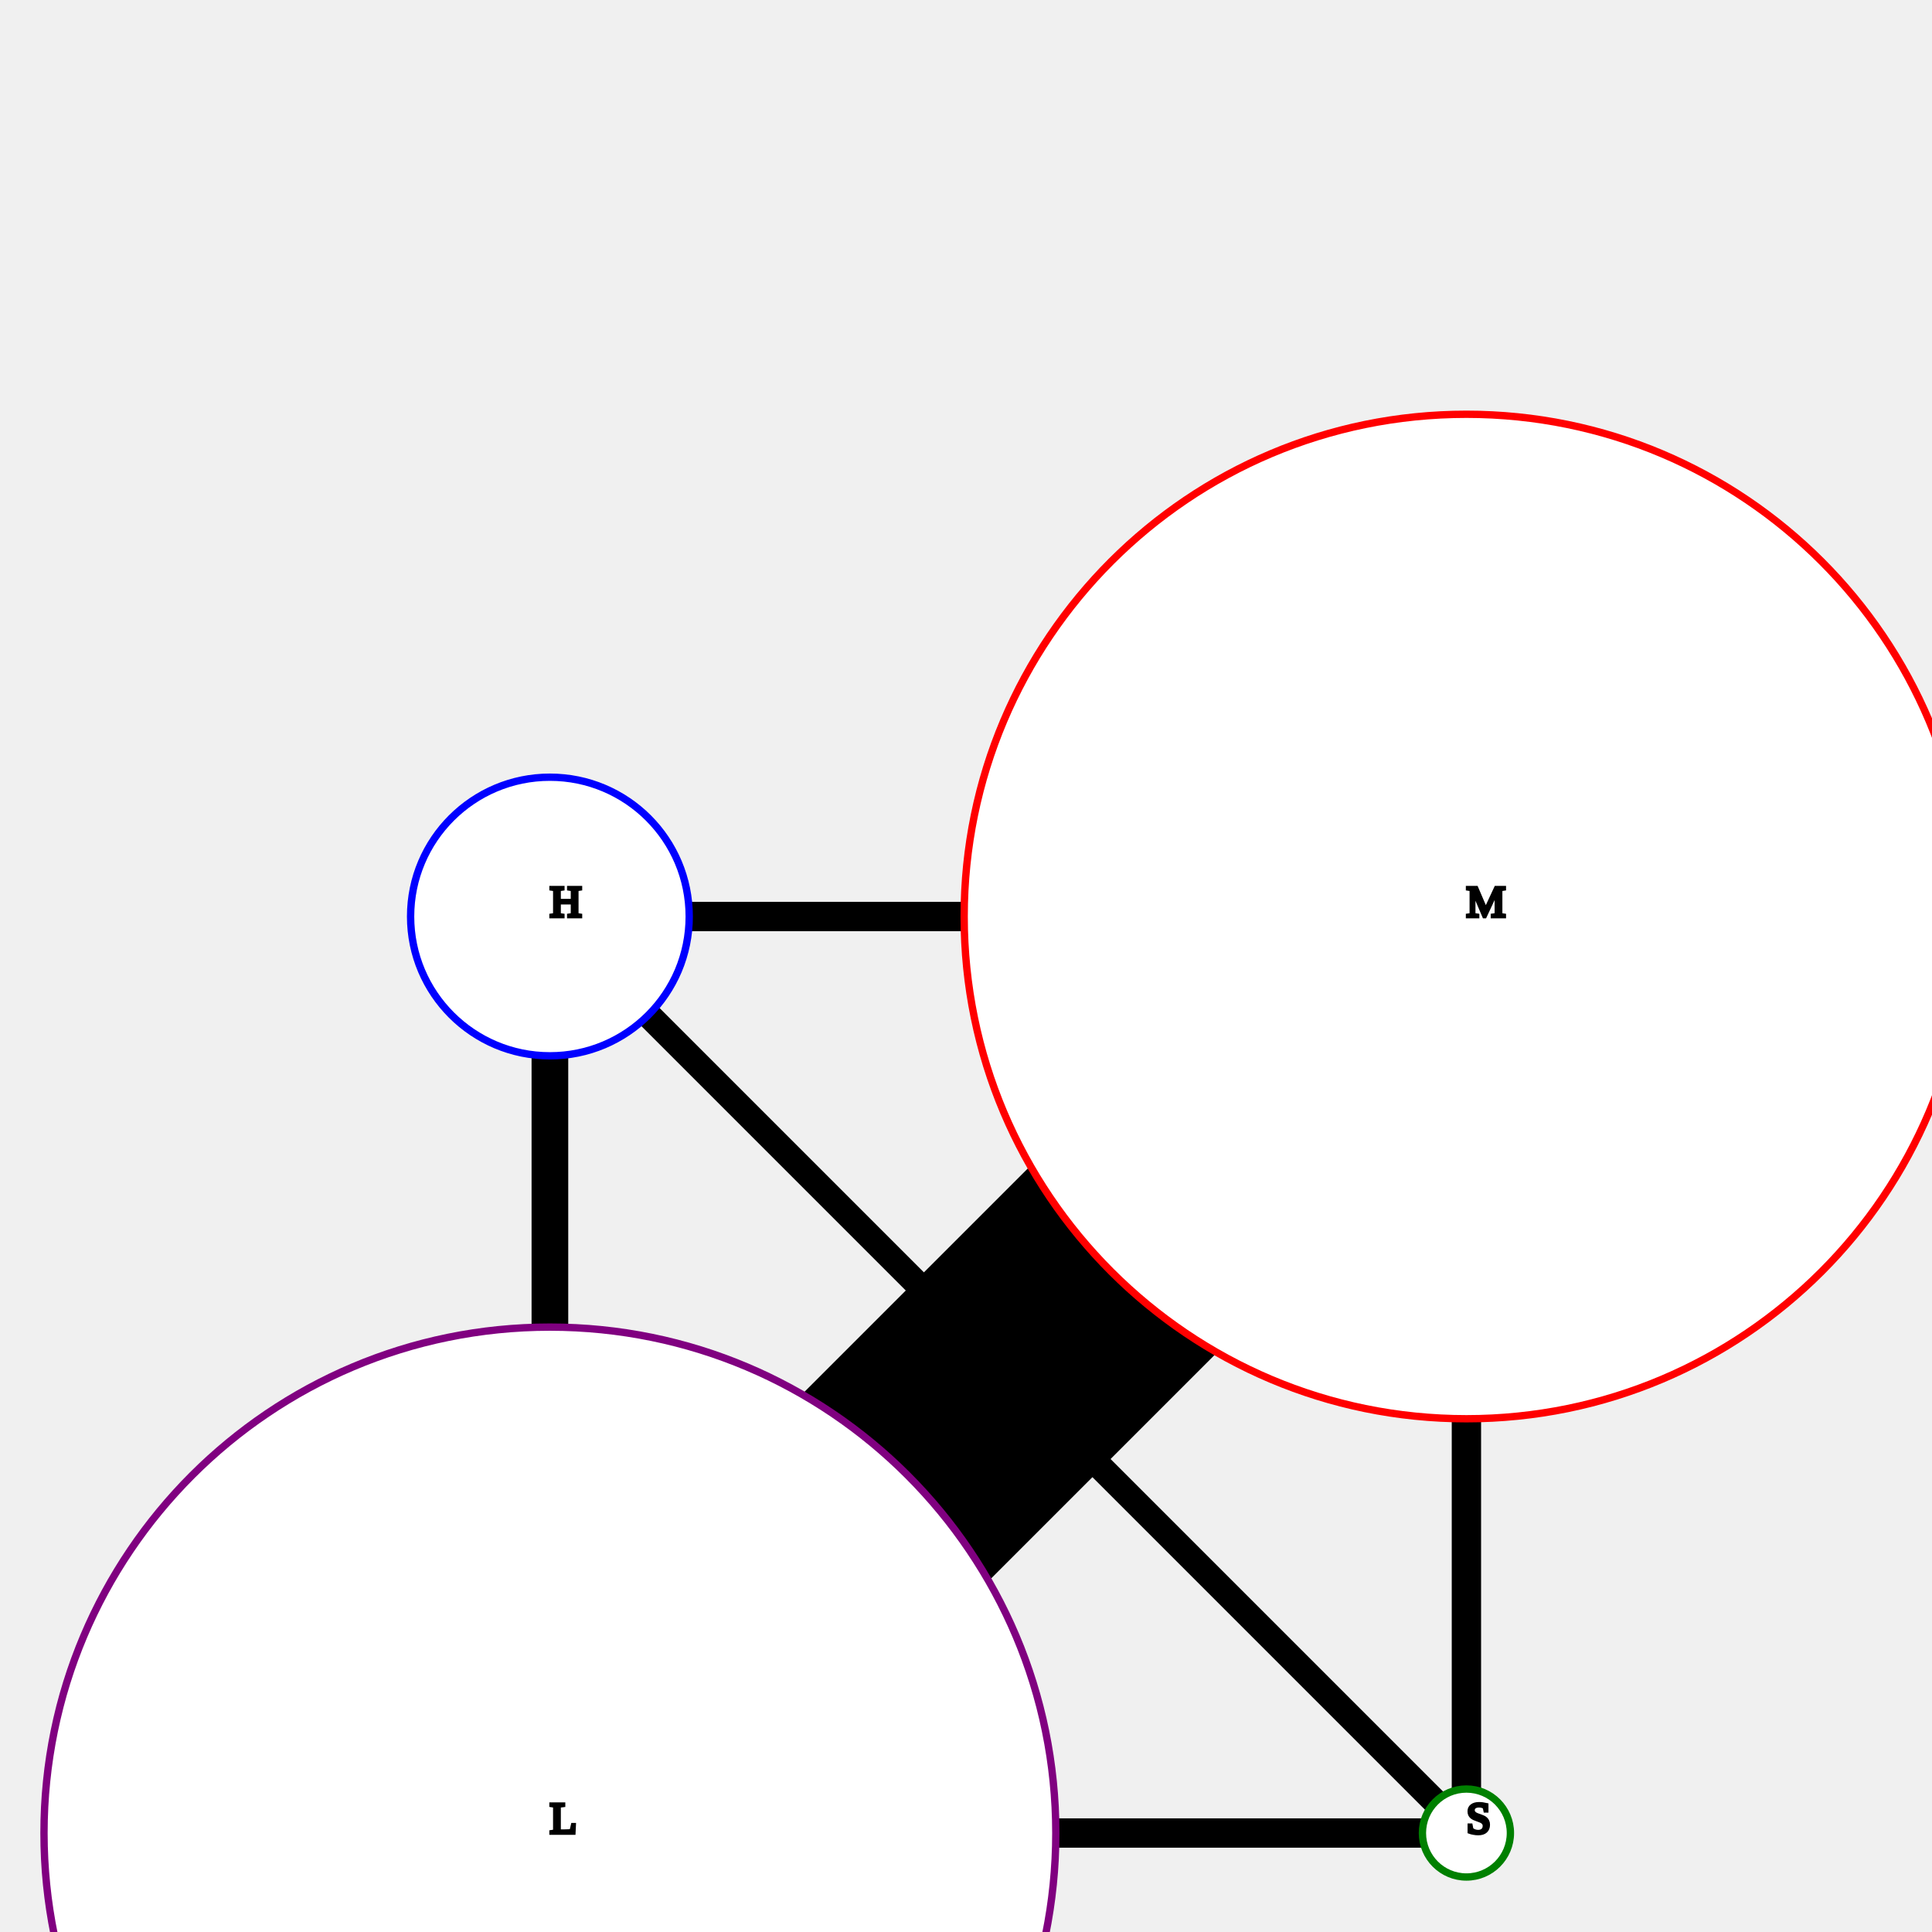
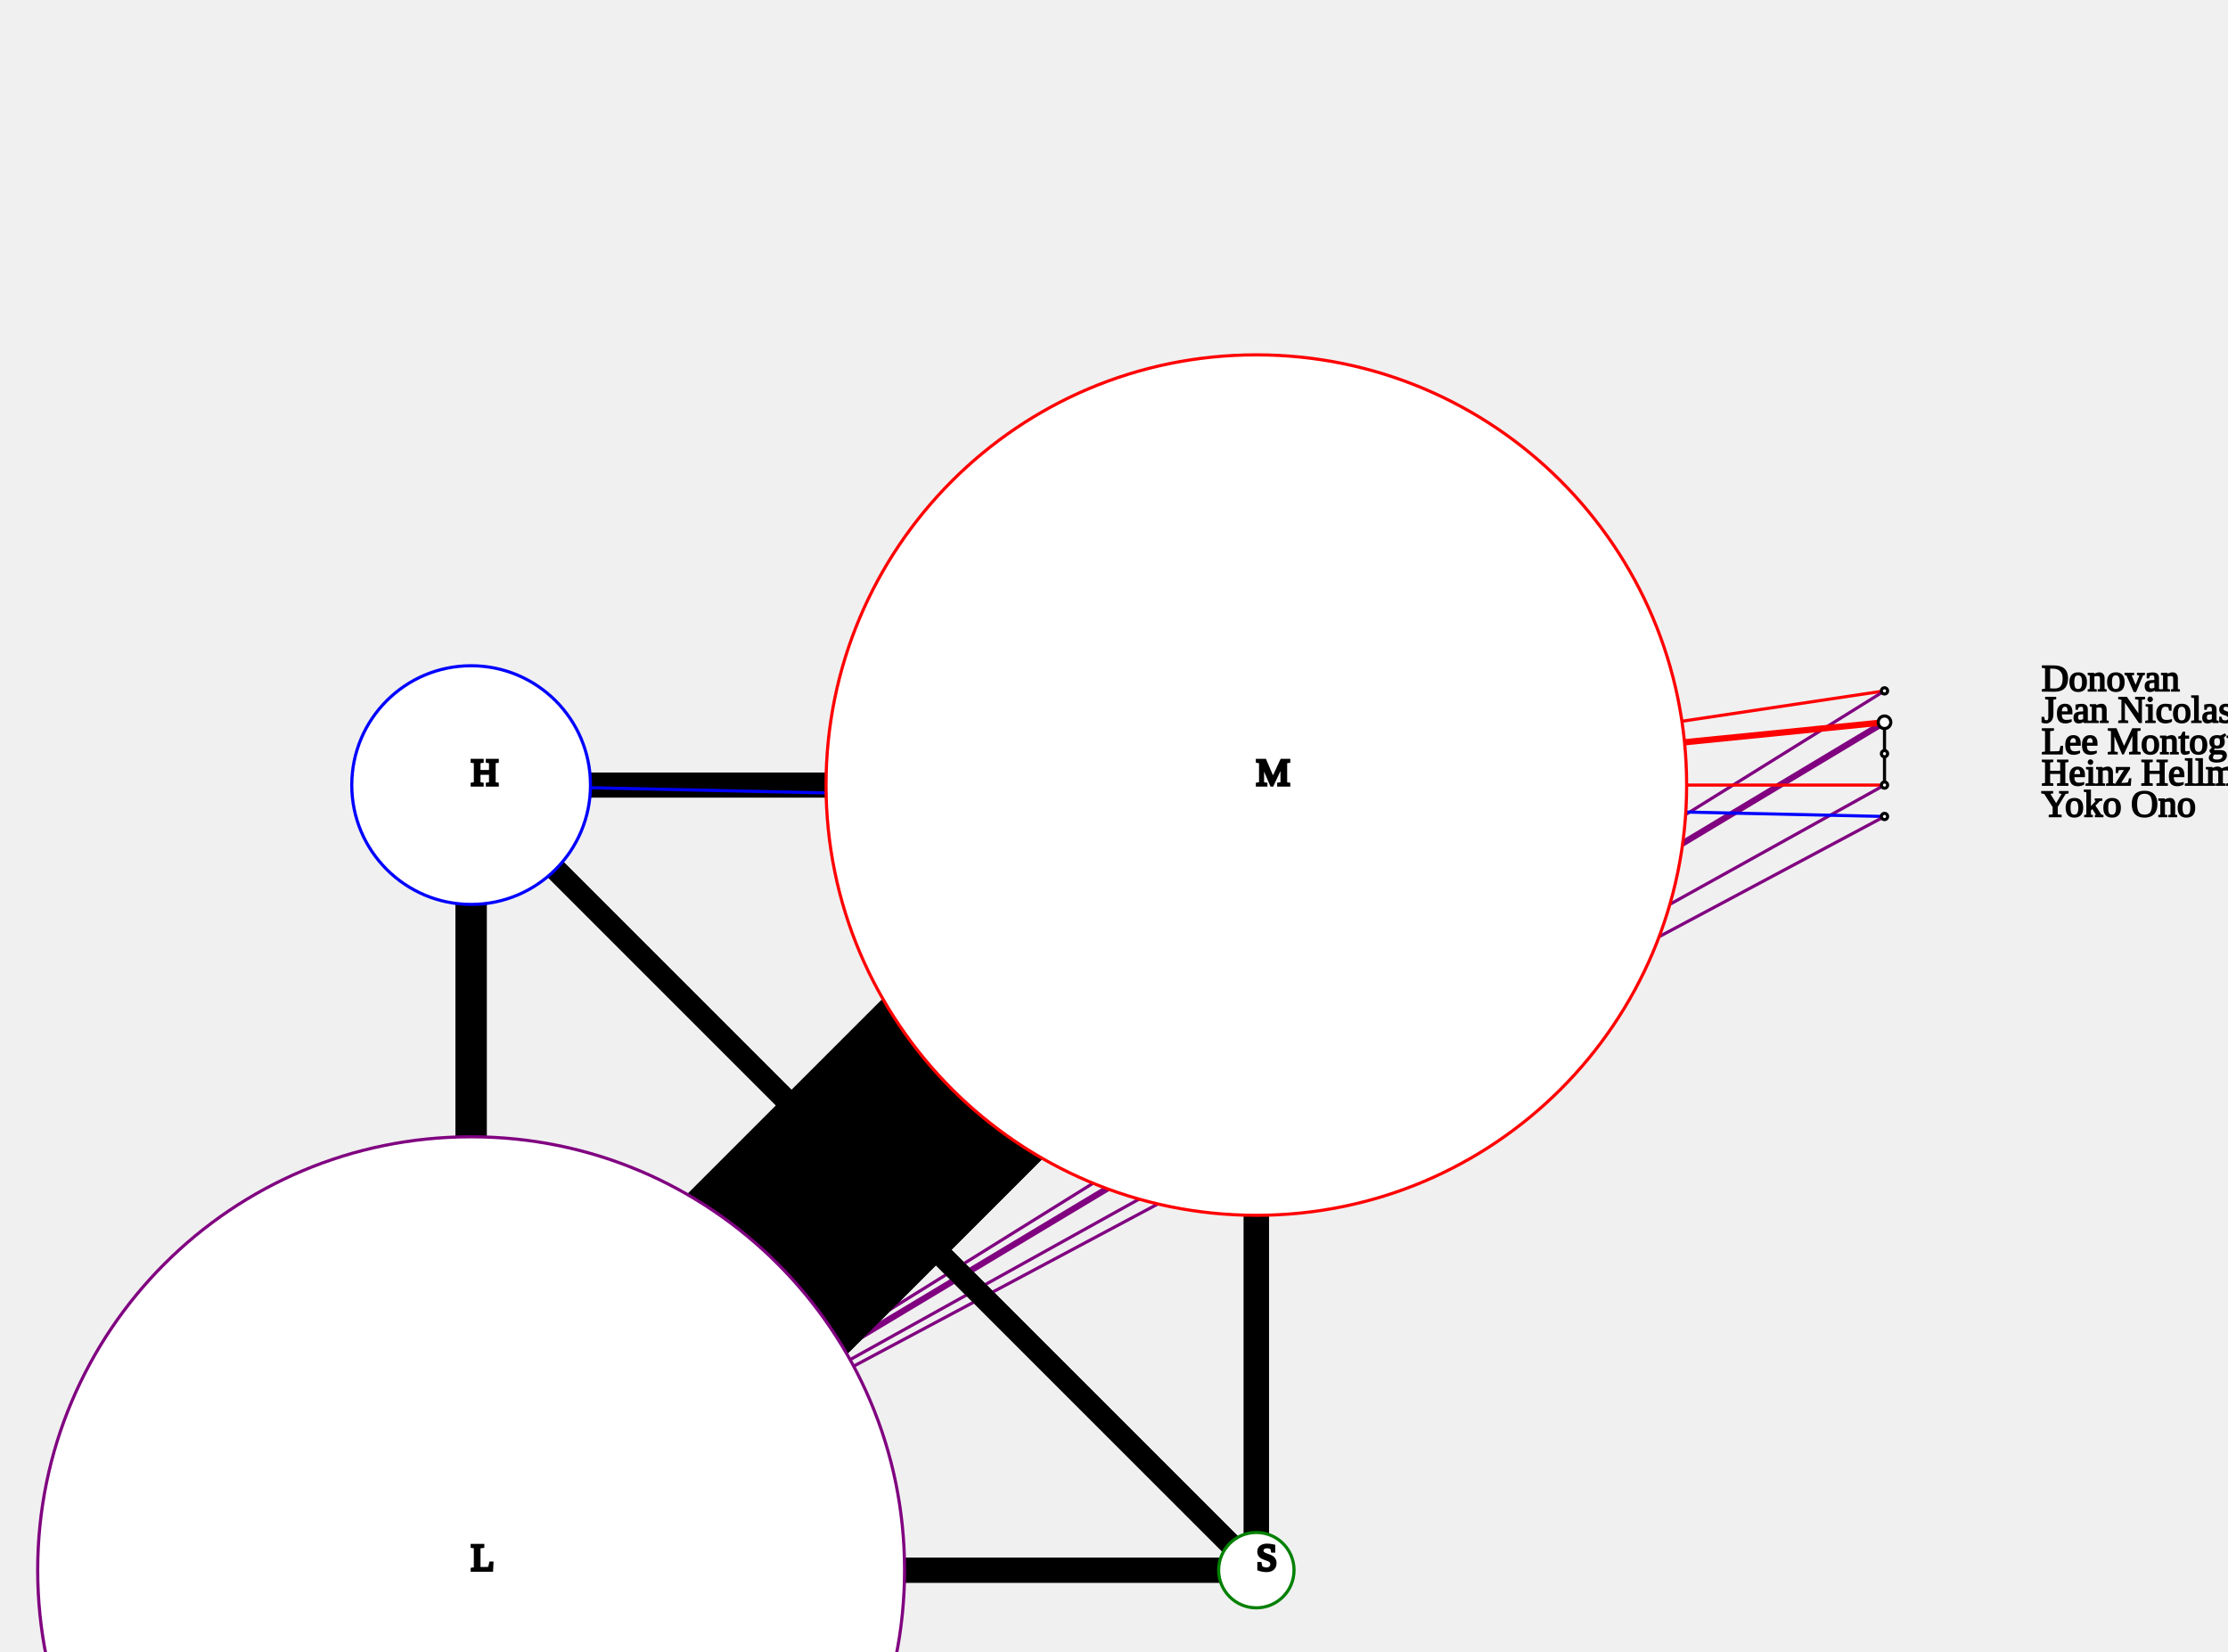
<svg xmlns="http://www.w3.org/2000/svg" width="100%" height="100%">
  <g alignment-baseline="baseline" transform="translate (100, 200)">
    <g>
      <line x1="50" y1="50" x2="300" y2="50" stroke="black" stroke-width="8" />
      <line x1="50" y1="50" x2="50" y2="300" stroke="black" stroke-width="10" />
      <line x1="50" y1="50" x2="300" y2="300" stroke="black" stroke-width="7" />
      <line x1="50" y1="300" x2="300" y2="50" stroke="black" stroke-width="72" />
      <line x1="50" y1="300" x2="300" y2="300" stroke="black" stroke-width="8" />
      <line x1="300" y1="50" x2="300" y2="300" stroke="black" stroke-width="8" />
-       <circle cx="50" cy="50" r="38" stroke="blue" stroke-width="2" fill="white" />
-       <circle cx="300" cy="300" r="12" stroke="green" stroke-width="2" fill="white" />
-       <circle cx="300" cy="50" r="137" stroke="red" stroke-width="2" fill="white" />
-       <circle cx="50" cy="300" r="138" stroke="purple" stroke-width="2" fill="white" />
+       <line x1="500" y1="20" x2="300" y2="50" stroke="red" stroke-width="1" />
+       <line x1="500" y1="20" x2="50" y2="300" stroke="purple" stroke-width="1" />
+       <line x1="500" y1="30" x2="50" y2="300" stroke="purple" stroke-width="2" />
+       <line x1="500" y1="30" x2="300" y2="50" stroke="red" stroke-width="2" />
+       <line x1="500" y1="30" x2="500" y2="40" stroke="black" stroke-width="0" />
+       <line x1="500" y1="30" x2="500" y2="50" stroke="black" stroke-width="1" />
+       <line x1="500" y1="40" x2="300" y2="50" stroke="red" stroke-width="0" />
+       <line x1="500" y1="40" x2="50" y2="300" stroke="purple" stroke-width="0" />
+       <line x1="500" y1="50" x2="300" y2="50" stroke="red" stroke-width="1" />
+       <line x1="500" y1="50" x2="50" y2="300" stroke="purple" stroke-width="1" />
+       <line x1="500" y1="60" x2="50" y2="50" stroke="blue" stroke-width="1" />
+       <line x1="500" y1="60" x2="50" y2="300" stroke="purple" stroke-width="1" />
+       <line x1="50" y1="50" x2="300" y2="300" stroke="black" stroke-width="7" />
+       <line x1="50" y1="300" x2="300" y2="50" stroke="black" stroke-width="72" />
+       <line x1="50" y1="300" x2="300" y2="300" stroke="black" stroke-width="8" />
+       <line x1="300" y1="50" x2="300" y2="300" stroke="black" stroke-width="8" />
+       <circle cx="50" cy="50" r="38" stroke="blue" stroke-width="1" fill="white" />
+       <circle cx="300" cy="300" r="12" stroke="green" stroke-width="1" fill="white" />
+       <circle cx="300" cy="50" r="137" stroke="red" stroke-width="" fill="white" />
+       <circle cx="50" cy="300" r="138" stroke="purple" stroke-width="1" fill="white" />
+       <circle cx="500" cy="20" r="1" stroke="Black" stroke-width="1" fill="white" />
+       <circle cx="500" cy="30" r="2" stroke="Black" stroke-width="1" fill="white" />
+       <circle cx="500" cy="40" r="1" stroke="Black" stroke-width="1" fill="white" />
+       <circle cx="500" cy="50" r="1" stroke="Black" stroke-width="1" fill="white" />
+       <circle cx="500" cy="60" r="1" stroke="Black" stroke-width="1" fill="white" />
      <text x="50" y="50" stroke="black" stroke-width="1">H</text>
      <text x="50" y="300" stroke="black" stroke-width="1">L</text>
      <text x="300" y="50" stroke="black" stroke-width="1">M</text>
      <text x="300" y="300" stroke="black" stroke-width="1">S</text>
+       <text x="550" y="20" stroke="black" stroke-width="0.5">Donovan</text>
+       <text x="550" y="30" stroke="black" stroke-width="0.5">Jean Nicolas</text>
+       <text x="550" y="40" stroke="black" stroke-width="0.5">Lee Montogue</text>
+       <text x="550" y="50" stroke="black" stroke-width="0.5">Heinz Hellmer</text>
+       <text x="550" y="60" stroke="black" stroke-width="0.5">Yoko Ono</text>
    </g>
  </g>
</svg>
